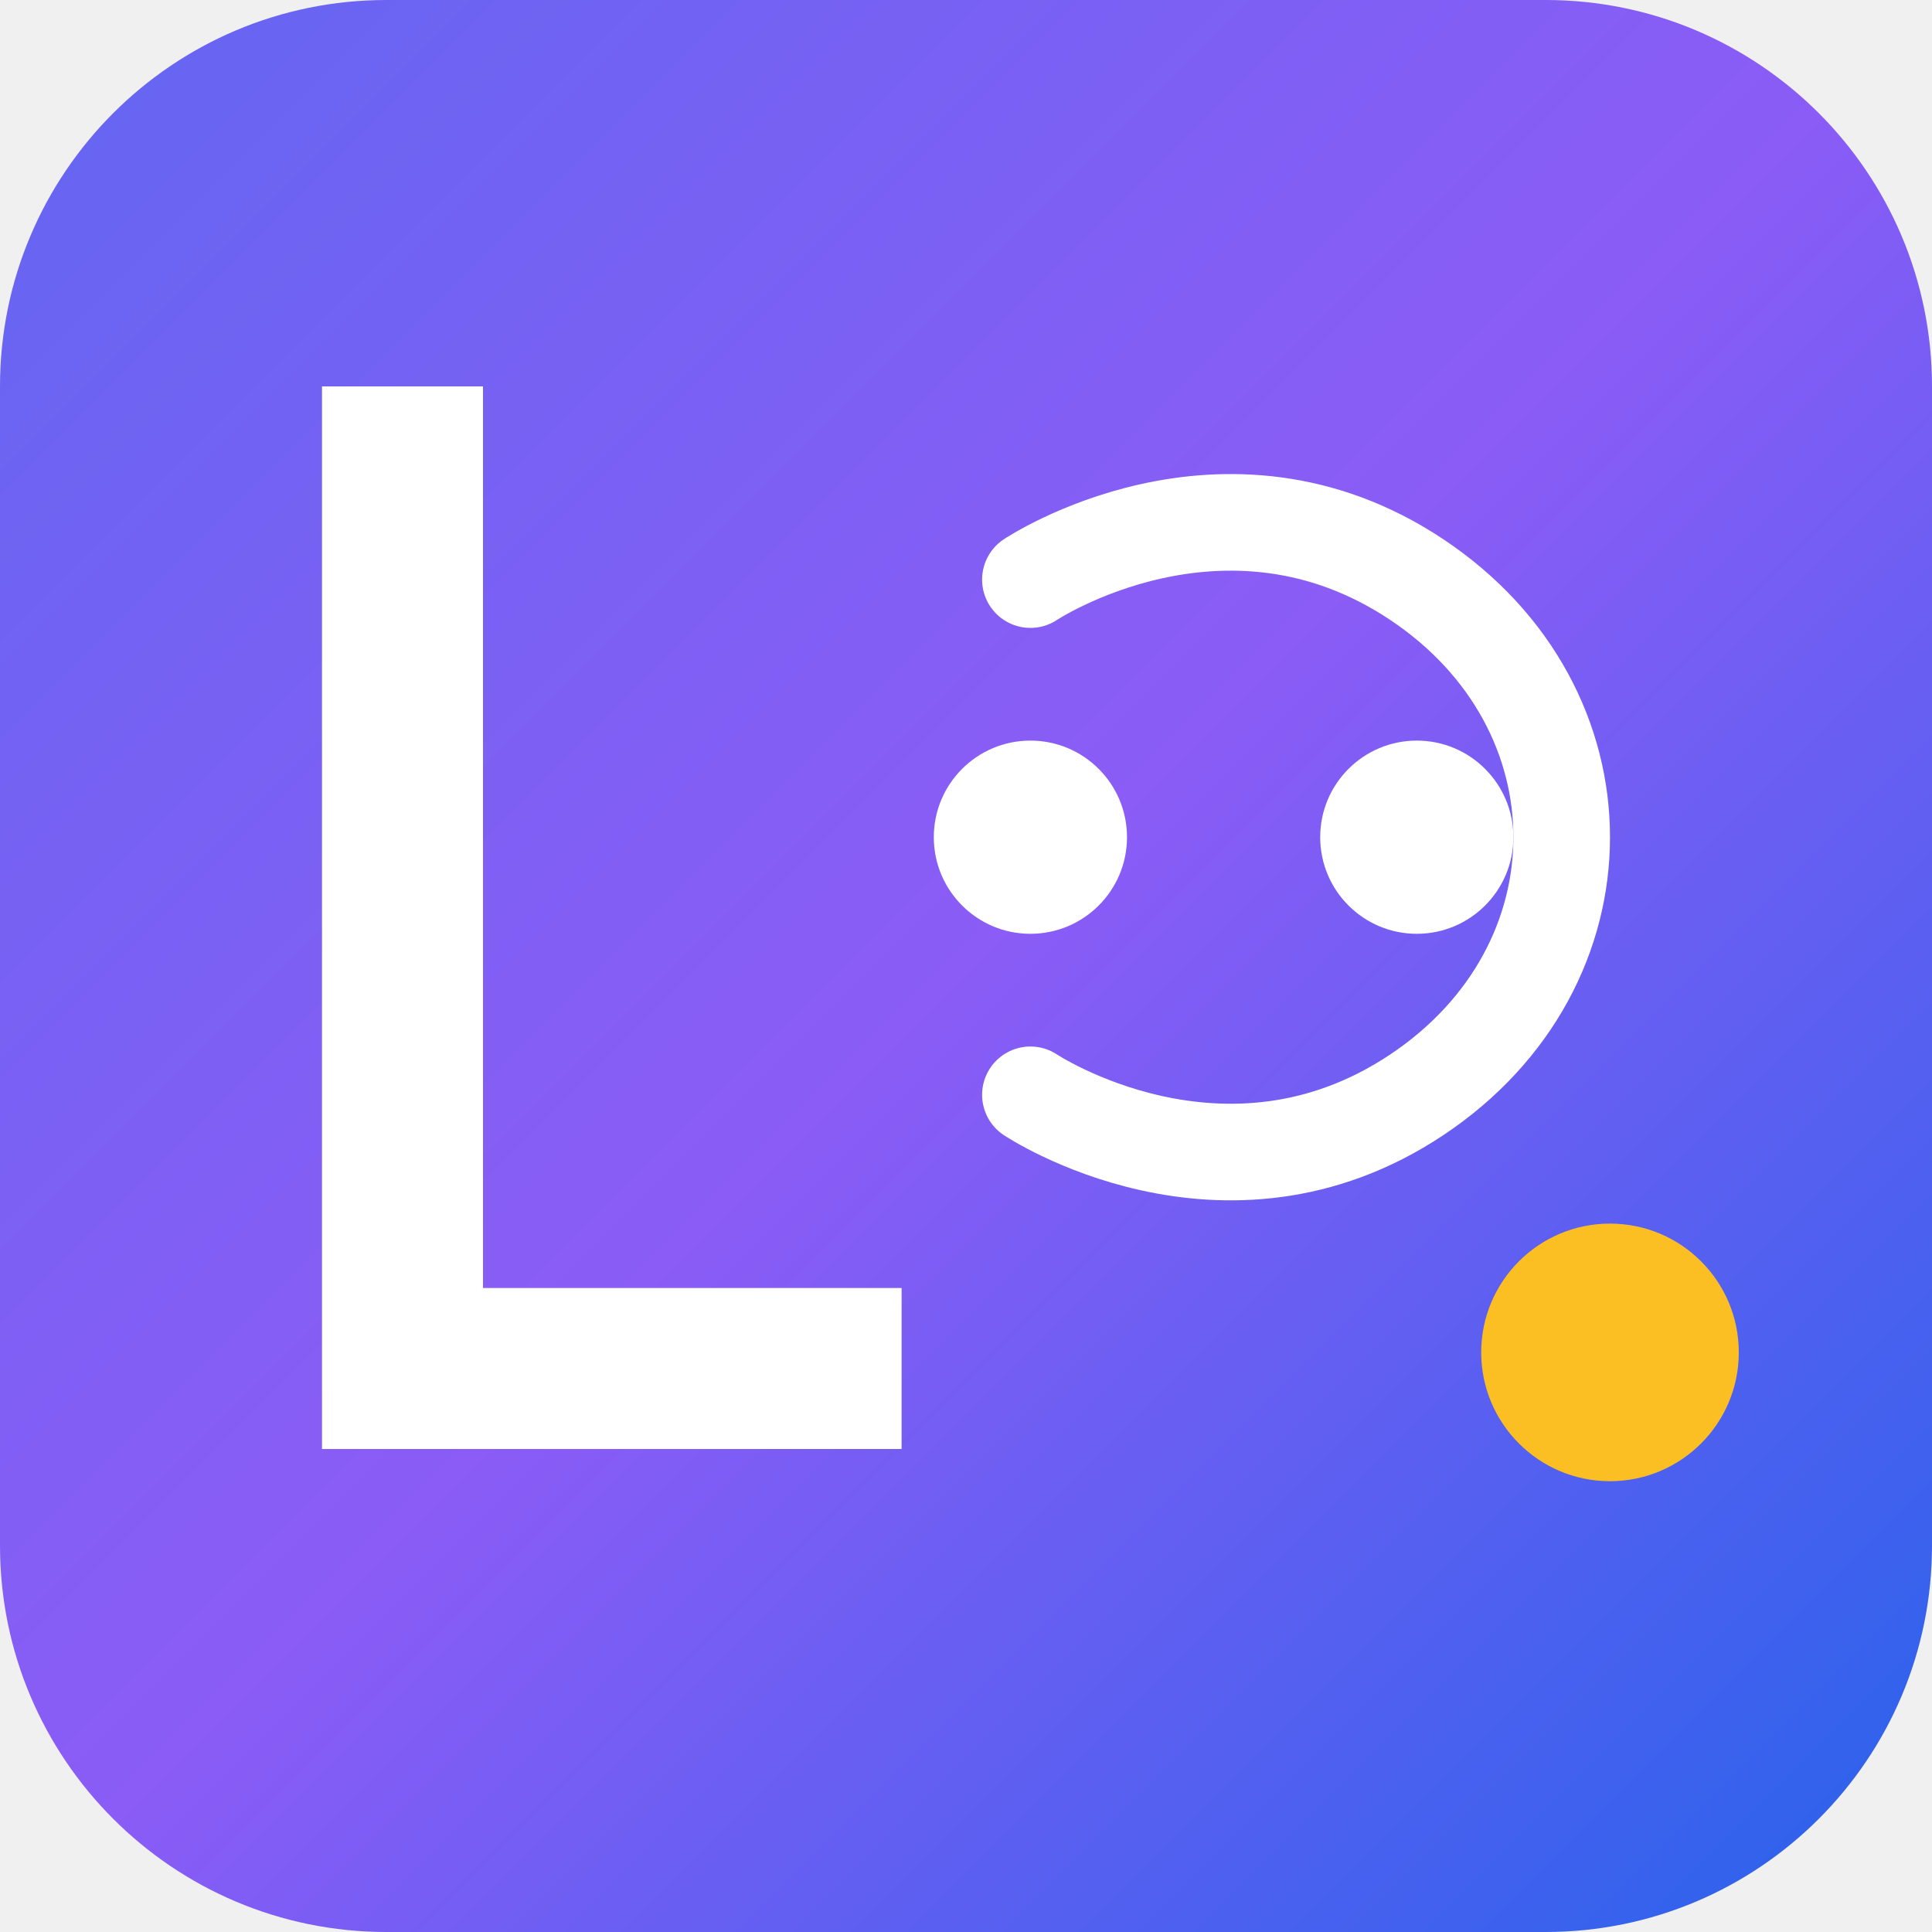
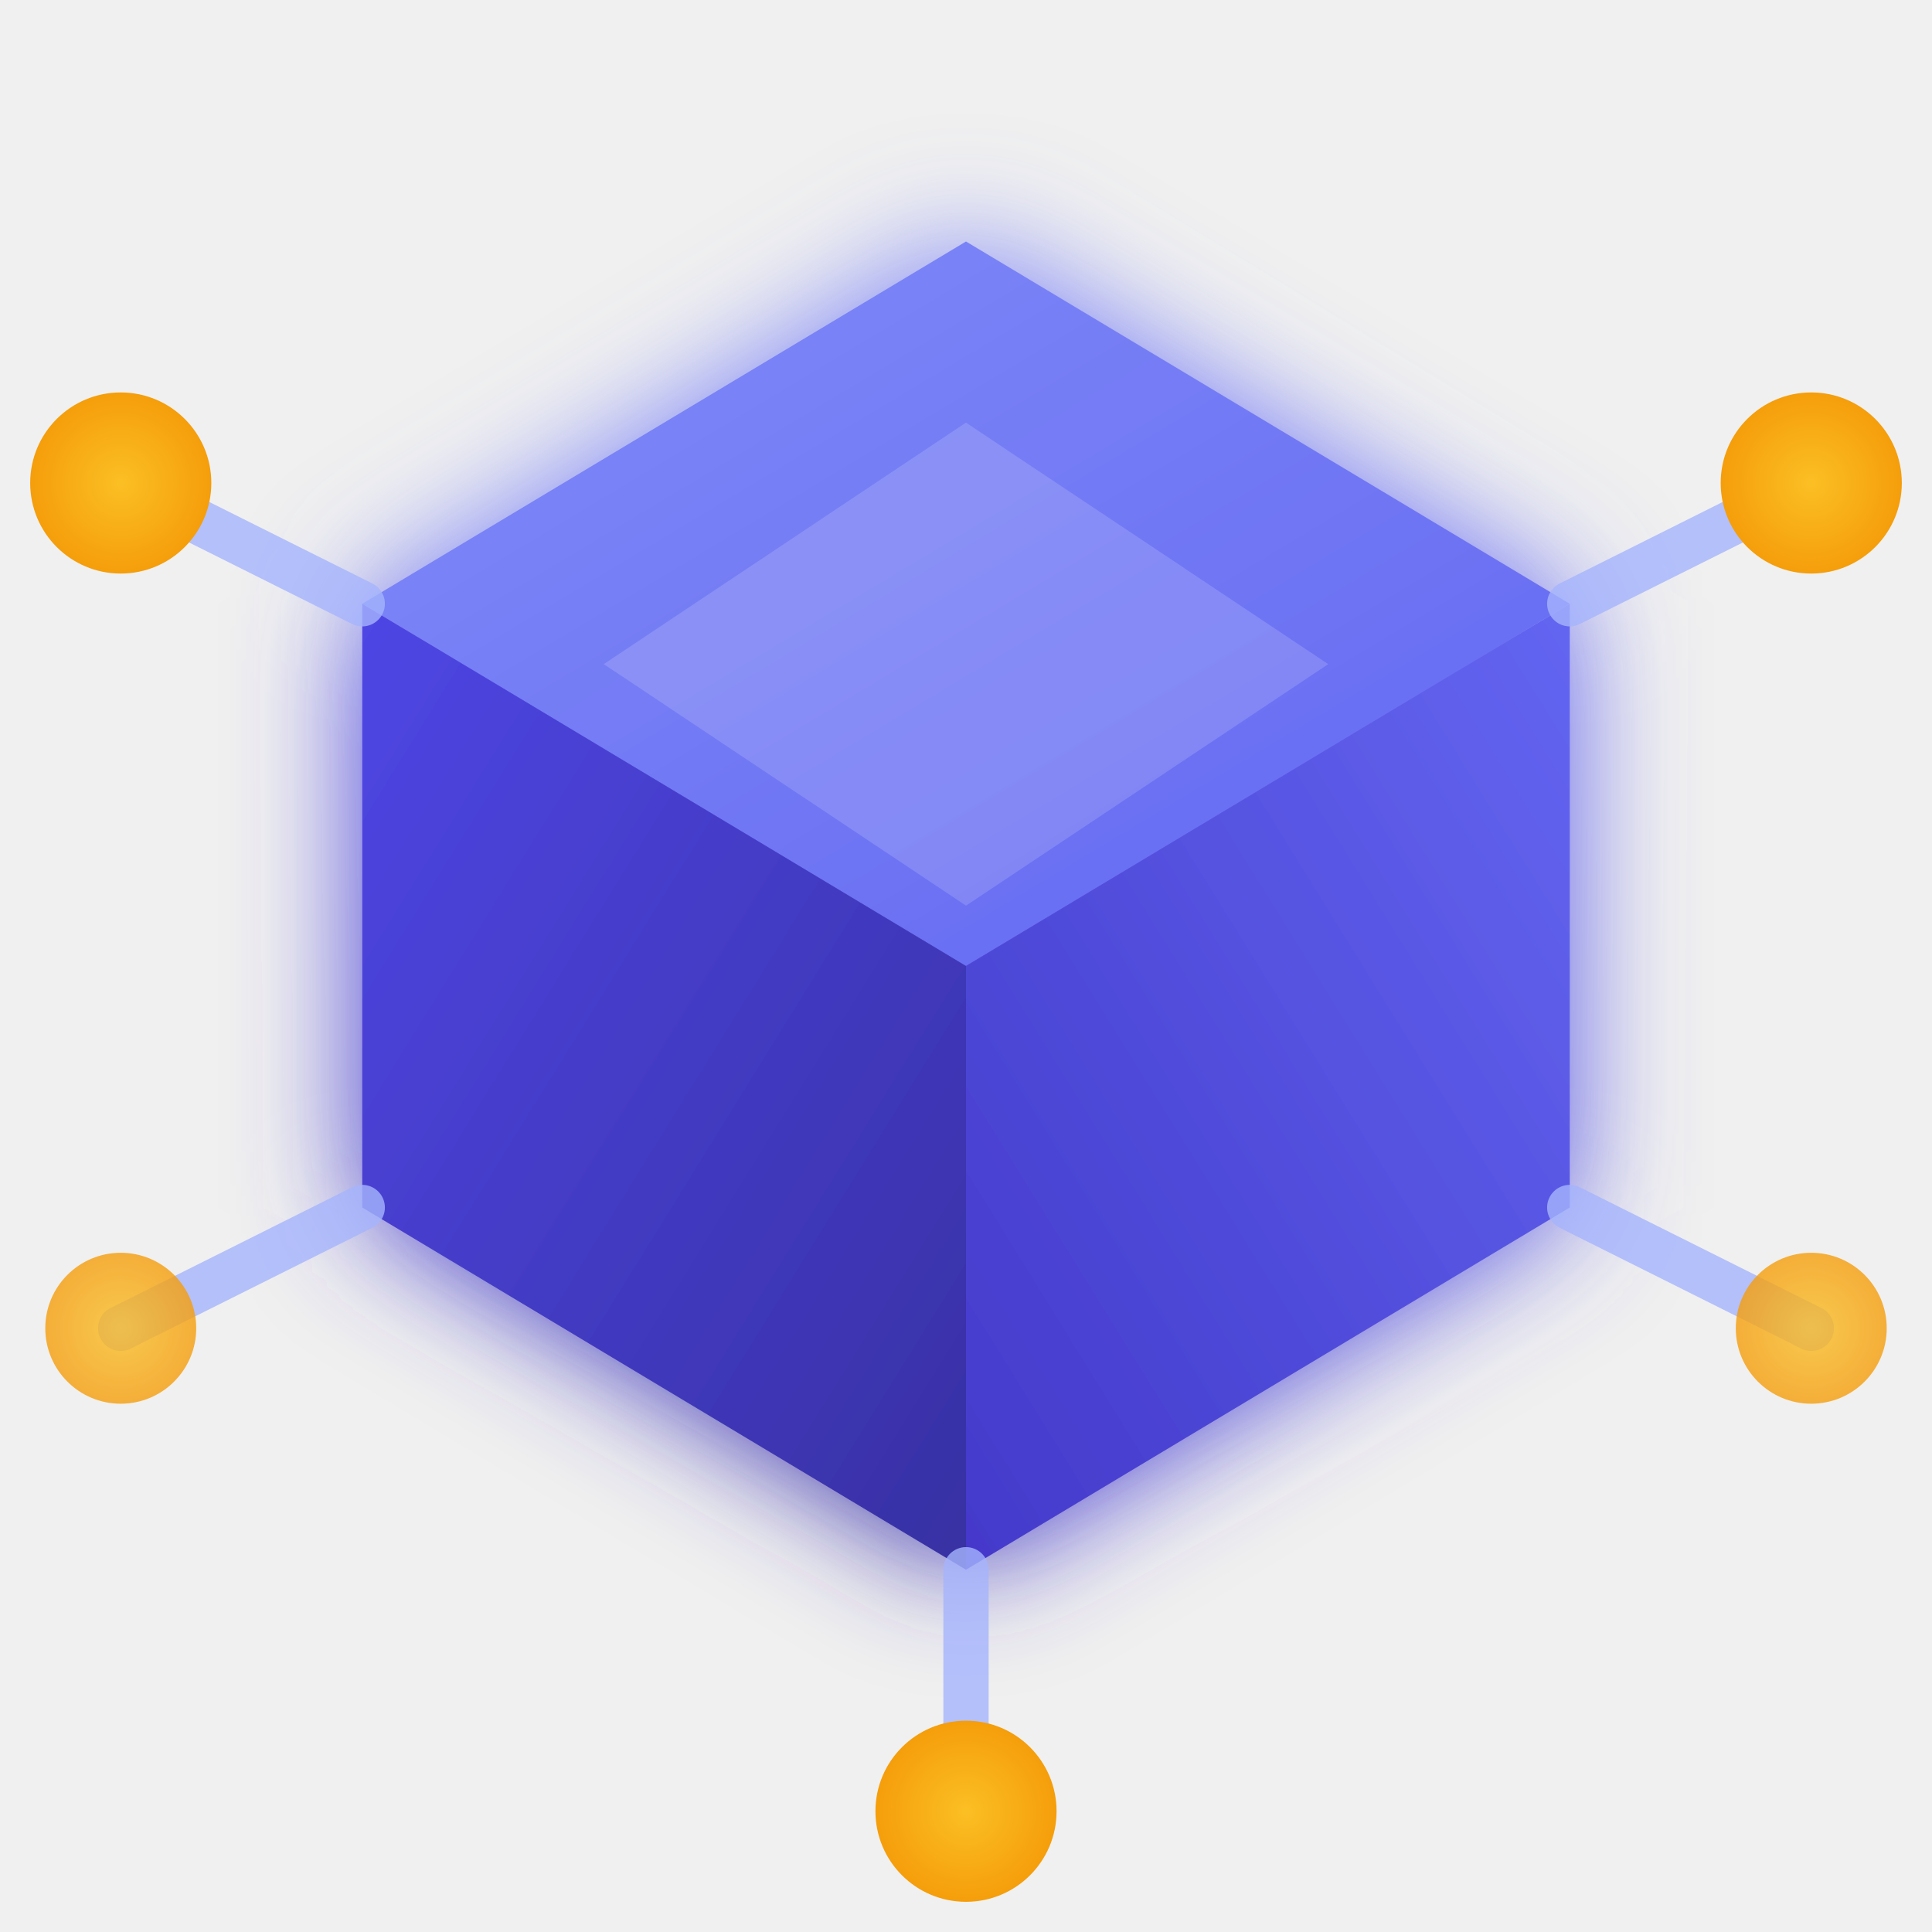
- <svg xmlns="http://www.w3.org/2000/svg" viewBox="0 0 60 60" fill="none">
+ <svg xmlns="http://www.w3.org/2000/svg" viewBox="0 0 64 64" fill="none">
  <defs>
-     <linearGradient id="luwiGradient" x1="0%" y1="0%" x2="100%" y2="100%">
+     <linearGradient id="cubeTop" x1="0%" y1="0%" x2="100%" y2="100%">
+       <stop offset="0%" style="stop-color:#818cf8" />
+       <stop offset="100%" style="stop-color:#6366f1" />
+     </linearGradient>
+     <linearGradient id="cubeLeft" x1="0%" y1="0%" x2="100%" y2="100%">
+       <stop offset="0%" style="stop-color:#4f46e5" />
+       <stop offset="100%" style="stop-color:#3730a3" />
+     </linearGradient>
+     <linearGradient id="cubeRight" x1="100%" y1="0%" x2="0%" y2="100%">
      <stop offset="0%" style="stop-color:#6366f1" />
-       <stop offset="50%" style="stop-color:#8b5cf6" />
-       <stop offset="100%" style="stop-color:#2563eb" />
+       <stop offset="100%" style="stop-color:#4338ca" />
    </linearGradient>
+     <filter id="glow" x="-20%" y="-20%" width="140%" height="140%">
+       <feGaussianBlur stdDeviation="2" result="blur" />
+       <feMerge>
+         <feMergeNode in="blur" />
+         <feMergeNode in="SourceGraphic" />
+       </feMerge>
+     </filter>
+     <radialGradient id="dotGlow" cx="50%" cy="50%" r="50%">
+       <stop offset="0%" style="stop-color:#fbbf24" />
+       <stop offset="100%" style="stop-color:#f59e0b" />
+     </radialGradient>
  </defs>
-   <rect width="60" height="60" rx="12" fill="url(#luwiGradient)" />
-   <path d="M10 12H15V40H28V45H10V12Z" fill="white" />
-   <circle cx="50" cy="42" r="4" fill="#fbbf24" />
-   <path d="M32 18C32 18 38 14 44 18C50 22 50 30 44 34C38 38 32 34 32 34" stroke="white" stroke-width="3" stroke-linecap="round" fill="none" />
-   <circle cx="32" cy="26" r="3" fill="white" />
-   <circle cx="44" cy="26" r="3" fill="white" />
+   <g filter="url(#glow)">
+     <polygon points="32,8 52,20 32,32 12,20" fill="url(#cubeTop)" />
+     <polygon points="12,20 32,32 32,52 12,40" fill="url(#cubeLeft)" />
+     <polygon points="52,20 52,40 32,52 32,32" fill="url(#cubeRight)" />
+   </g>
+   <g stroke="#a5b4fc" stroke-width="1.5" stroke-linecap="round" opacity="0.8">
+     <line x1="12" y1="20" x2="4" y2="16" />
+     <line x1="52" y1="20" x2="60" y2="16" />
+     <line x1="32" y1="52" x2="32" y2="60" />
+     <line x1="12" y1="40" x2="4" y2="44" />
+     <line x1="52" y1="40" x2="60" y2="44" />
+   </g>
+   <circle cx="4" cy="16" r="3" fill="url(#dotGlow)" />
+   <circle cx="60" cy="16" r="3" fill="url(#dotGlow)" />
+   <circle cx="32" cy="60" r="3" fill="url(#dotGlow)" />
+   <circle cx="4" cy="44" r="2.5" fill="url(#dotGlow)" opacity="0.8" />
+   <circle cx="60" cy="44" r="2.5" fill="url(#dotGlow)" opacity="0.8" />
+   <polygon points="32,14 44,22 32,30 20,22" fill="white" opacity="0.15" />
</svg>
